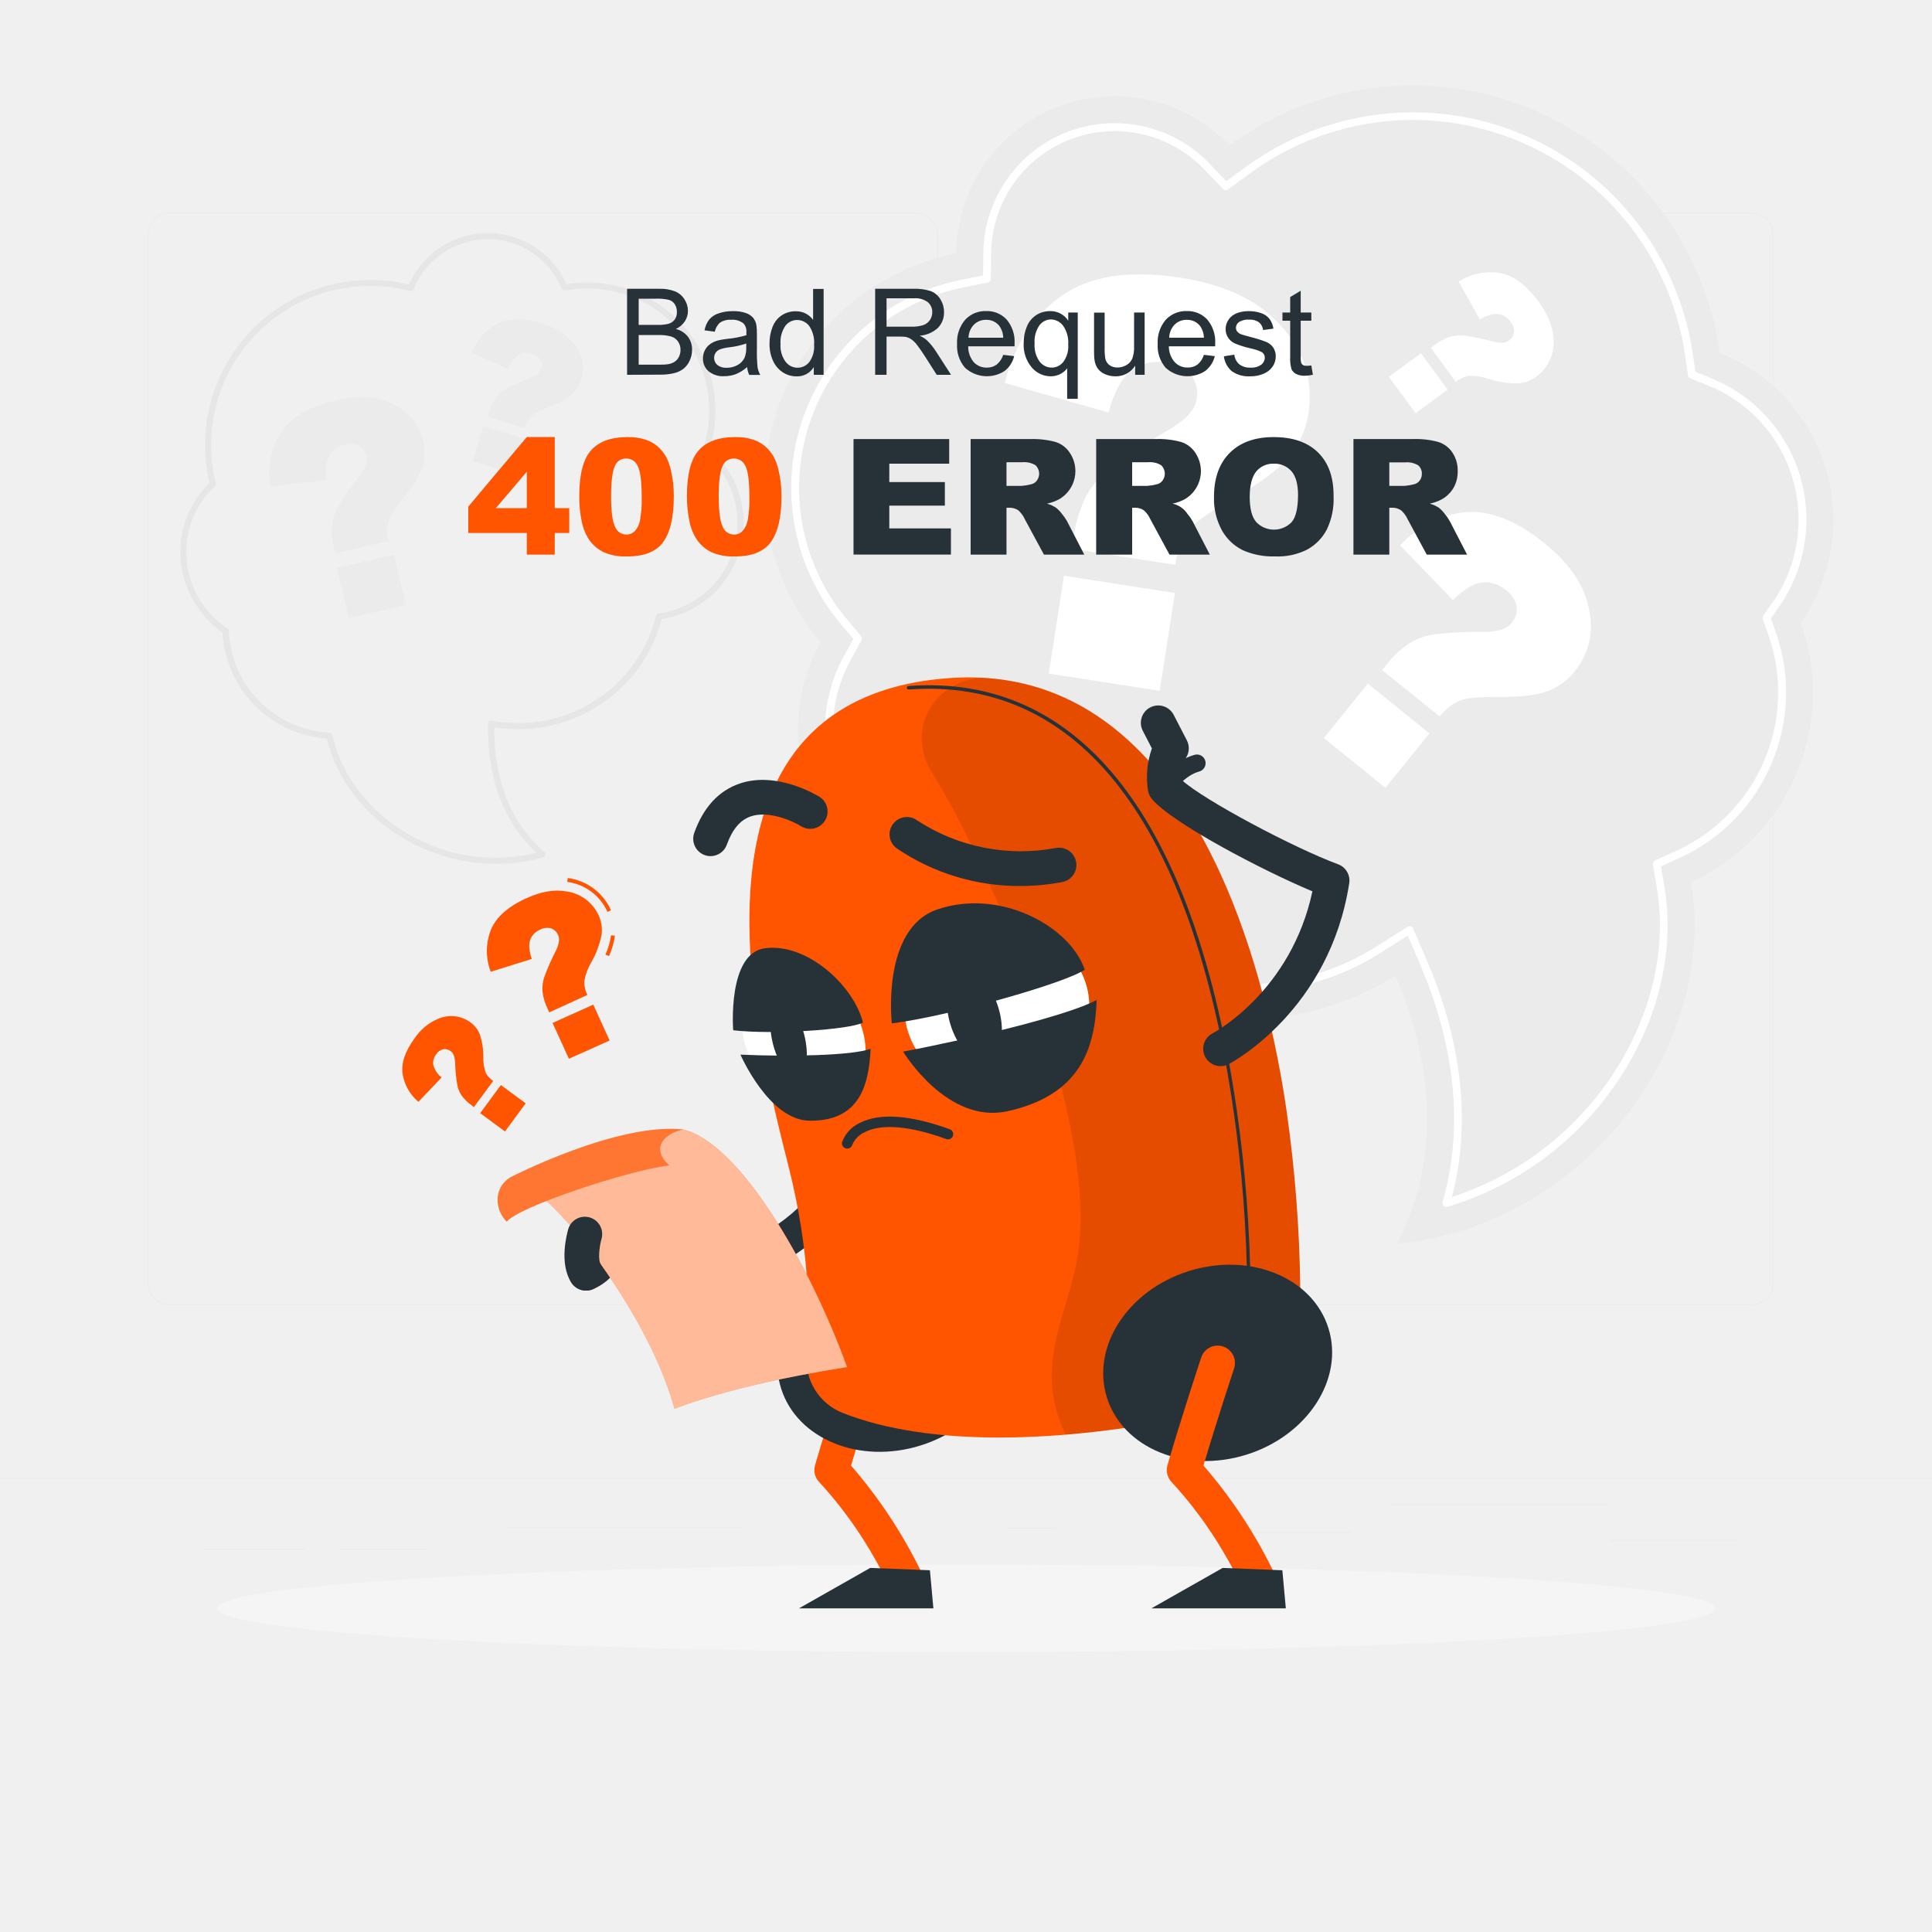
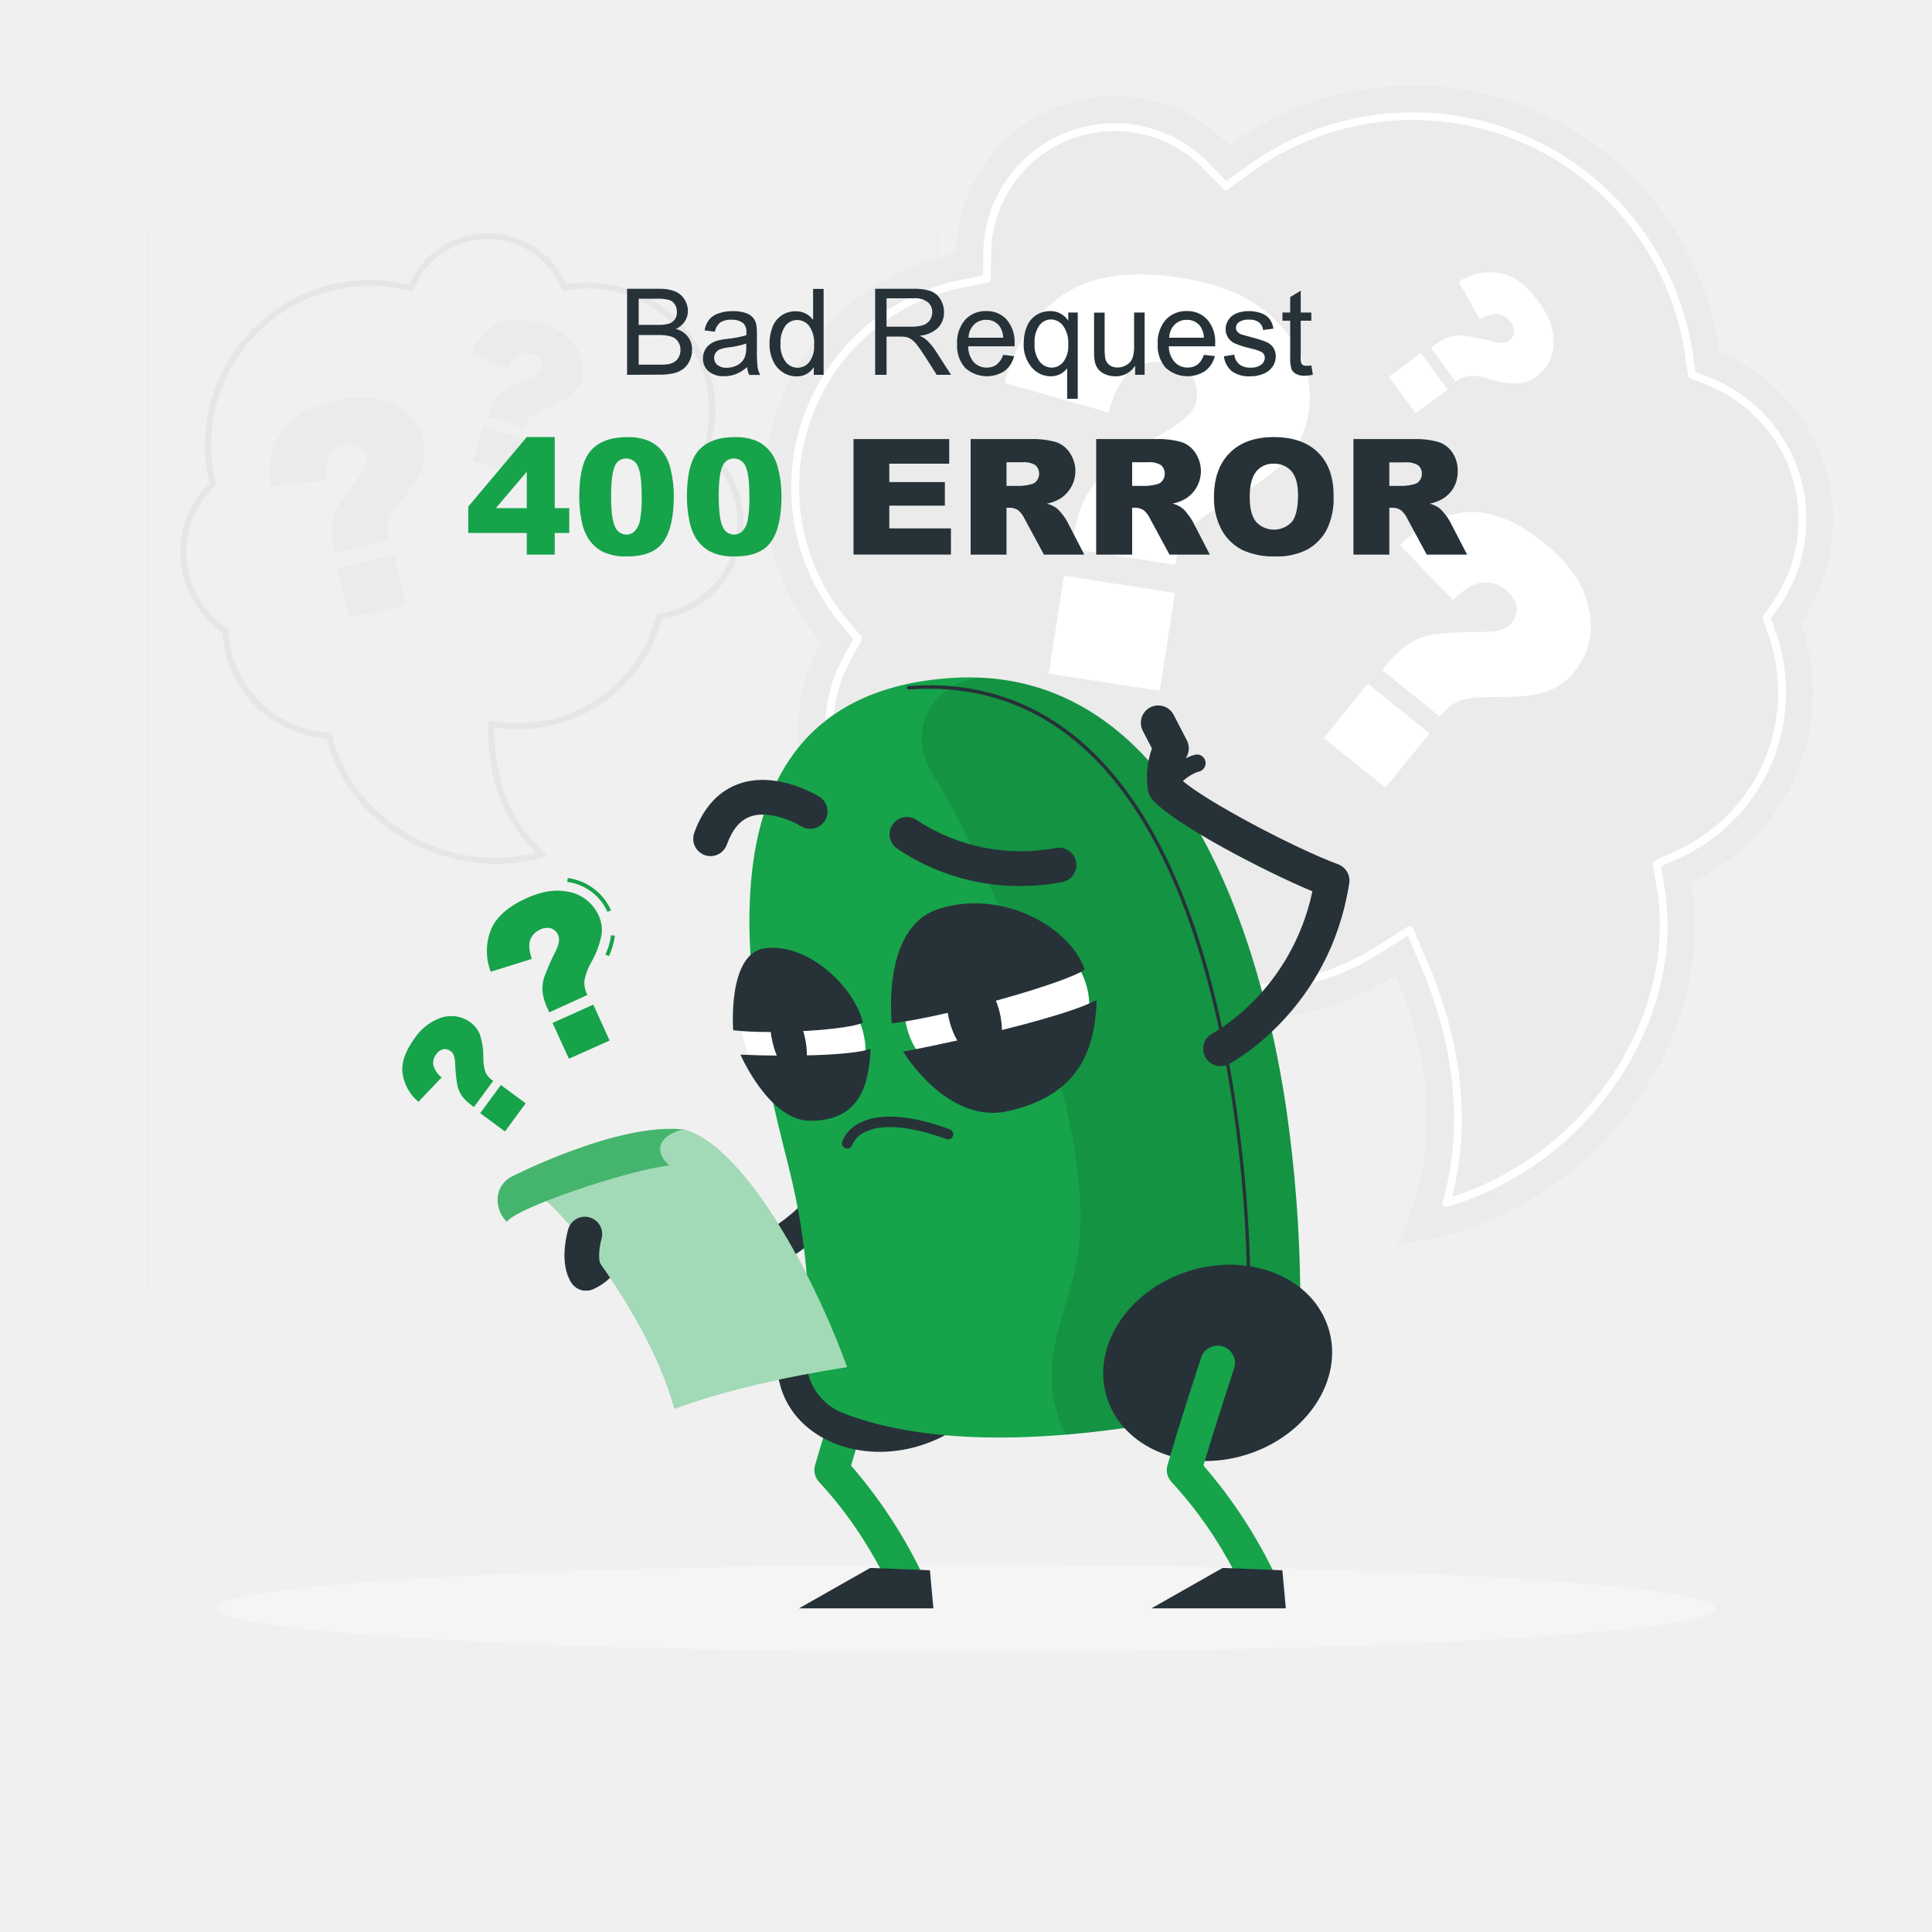
<svg xmlns="http://www.w3.org/2000/svg" viewBox="0 0 500 500">
  <g id="freepik--background-complete--inject-11">
    <rect y="382.4" width="500" height="0.25" style="fill:#ebebeb" />
    <rect x="416.78" y="398.49" width="33.12" height="0.25" style="fill:#ebebeb" />
    <rect x="260.33" y="395.36" width="12.89" height="0.25" style="fill:#ebebeb" />
    <rect x="322.53" y="396.42" width="27.14" height="0.25" style="fill:#ebebeb" />
    <rect x="359.67" y="389.21" width="56.11" height="0.25" style="fill:#ebebeb" />
    <rect x="52.46" y="400.78" width="26.53" height="0.25" style="fill:#ebebeb" />
    <rect x="87.89" y="400.78" width="23" height="0.25" style="fill:#ebebeb" />
    <rect x="131" y="395.24" width="60.81" height="0.25" style="fill:#ebebeb" />
    <path d="M237,337.8H43.91a5.71,5.71,0,0,1-5.7-5.71V60.66A5.71,5.71,0,0,1,43.91,55H237a5.71,5.71,0,0,1,5.71,5.71V332.09A5.71,5.71,0,0,1,237,337.8ZM43.91,55.2a5.46,5.46,0,0,0-5.45,5.46V332.09a5.46,5.46,0,0,0,5.45,5.46H237a5.47,5.47,0,0,0,5.46-5.46V60.66A5.47,5.47,0,0,0,237,55.2Z" style="fill:#ebebeb" />
    <path d="M453.31,337.8H260.21a5.72,5.72,0,0,1-5.71-5.71V60.66A5.72,5.72,0,0,1,260.21,55h193.1A5.71,5.71,0,0,1,459,60.66V332.09A5.71,5.71,0,0,1,453.31,337.8ZM260.21,55.2a5.47,5.47,0,0,0-5.46,5.46V332.09a5.47,5.47,0,0,0,5.46,5.46h193.1a5.47,5.47,0,0,0,5.46-5.46V60.66a5.47,5.47,0,0,0-5.46-5.46Z" style="fill:#ebebeb" />
    <path d="M467.06,194.17a53.79,53.79,0,0,0-1-33,46.49,46.49,0,0,0-21-69.85A80.24,80.24,0,0,0,318.17,37.61a41,41,0,0,0-70.69,27.93,61.91,61.91,0,0,0-35.12,100.65,46.59,46.59,0,0,0,27.83,67.36,46.39,46.39,0,0,0,24.11.46,71.94,71.94,0,0,0,96.82,18.46c7.53,17.49,13.71,43.73.4,69.46,48.35-4.74,83.26-51.11,76.14-93.6A54,54,0,0,0,467.06,194.17Z" style="fill:#ebebeb" />
    <path d="M374.32,312.33a1,1,0,0,1-.71-.29,1,1,0,0,1-.25-1c6.81-23.72.6-46.46-5.8-61.36l-3.25-7.55-6.94,4.41A64.92,64.92,0,0,1,270,229.9l-2.78-3.83-4.58,1.14a39.56,39.56,0,0,1-44.12-57.63l2.33-4.22-3.11-3.68A54.91,54.91,0,0,1,248.86,72.4l5.56-1.12.06-5.66a34,34,0,0,1,58.63-23.18l4.24,4.44,5-3.62a73.23,73.23,0,0,1,115.85,49l.57,4,3.79,1.5a39.47,39.47,0,0,1,17.81,59.33l-2.06,2.95,1.21,3.4A47.07,47.07,0,0,1,434.74,222l-4.87,2.24.89,5.28c3,18.13-2.43,37.93-15,54.33a81.06,81.06,0,0,1-41.18,28.47A.9.9,0,0,1,374.32,312.33Zm-9.55-72.65a1,1,0,0,1,.29,0,1,1,0,0,1,.62.56l3.71,8.62c6.38,14.83,12.55,37.29,6.37,60.93a79.13,79.13,0,0,0,38.43-27.24c12.22-16,17.54-35.2,14.6-52.78l-1-6a1,1,0,0,1,.56-1.08l5.56-2.55a45.05,45.05,0,0,0,23.69-56l-1.38-3.88a1,1,0,0,1,.13-.91l2.35-3.38a37.46,37.46,0,0,0-16.9-56.32l-4.34-1.72a1,1,0,0,1-.62-.79l-.65-4.61A71.21,71.21,0,0,0,323.49,44.87L317.82,49a1,1,0,0,1-1.31-.11l-4.85-5.07a32.15,32.15,0,0,0-23.16-9.9,32,32,0,0,0-32,31.71l-.07,6.48a1,1,0,0,1-.8,1l-6.35,1.28a52.91,52.91,0,0,0-30,86l3.55,4.21a1,1,0,0,1,.11,1.13l-2.66,4.82a38,38,0,0,0-3.26,7.81,37.59,37.59,0,0,0,45.15,46.91l5.24-1.3a1,1,0,0,1,1.05.38l3.17,4.37a62.87,62.87,0,0,0,84.71,16.15l7.93-5A1,1,0,0,1,364.77,239.68Z" style="fill:#fff" />
    <path d="M304.19,146.19,277.39,142l.41-2.68a33.61,33.61,0,0,1,3.28-10.87,25,25,0,0,1,5.84-7.08q3.61-3,15.72-10.26c4.29-2.52,6.64-5.06,7-7.65a8,8,0,0,0-1.35-6.39c-1.3-1.67-3.51-2.75-6.61-3.23a11.31,11.31,0,0,0-8.81,2q-3.8,2.81-6,10.92l-26.84-7.65q3.76-14.87,14.76-22.59t30.74-4.64q15.38,2.39,23.83,10.28,11.48,10.68,9.23,25.14a22.65,22.65,0,0,1-5.11,11q-4.18,5.06-15.67,11.5-8,4.55-10.4,7.67A18.73,18.73,0,0,0,304.19,146.19ZM275.36,149l28.71,4.47-3.94,25.32-28.71-4.47Z" style="fill:#fff" />
    <path d="M372.59,185.42l-14.88-12,1.21-1.49a23.85,23.85,0,0,1,5.85-5.47,17.83,17.83,0,0,1,6.07-2.25,103.76,103.76,0,0,1,13.24-.69q5.26,0,7-2.17a5.56,5.56,0,0,0,1.44-4.38,7,7,0,0,0-2.89-4.32,7.94,7.94,0,0,0-6.09-1.88q-3.32.36-7.53,4.53l-13.67-14.19q7.56-7.74,17-8.55t20.42,8.07q8.54,6.91,10.89,14.73,3.22,10.59-3.27,18.61a16,16,0,0,1-7,4.94q-4.35,1.59-13.64,1.46c-4.33,0-7.35.28-9.07,1A13.4,13.4,0,0,0,372.59,185.42ZM354,176.91l15.94,12.91-11.39,14.06L342.61,191Z" style="fill:#fff" />
    <path d="M376.75,98.8,370.31,90l.88-.65a13.82,13.82,0,0,1,4-2.16,10,10,0,0,1,3.67-.35,56.9,56.9,0,0,1,7.38,1.54c1.94.5,3.33.44,4.18-.18a3.21,3.21,0,0,0,1.43-2.2,4,4,0,0,0-1-2.8,4.57,4.57,0,0,0-3.08-1.92c-1.25-.18-2.85.28-4.8,1.4l-5.47-9.79a15.14,15.14,0,0,1,10.61-2.24q5.32.93,10.07,7.4,3.69,5.06,3.86,9.69a10.9,10.9,0,0,1-4.51,9.78A9.09,9.09,0,0,1,393,99.22a23.06,23.06,0,0,1-7.72-1.17,14.7,14.7,0,0,0-5.14-.78A7.6,7.6,0,0,0,376.75,98.8Zm-9-7.38,6.9,9.42-8.31,6.08-6.9-9.41Z" style="fill:#fff" />
    <path d="M128.34,223.57a46.93,46.93,0,0,1-24-6.65c-10.15-6-17.32-15.42-19.76-25.79a29.06,29.06,0,0,1-27-27.46A24.6,24.6,0,0,1,52,158.32,25,25,0,0,1,54.2,125a42.76,42.76,0,0,1,51.66-51.36,22.26,22.26,0,0,1,38-4.69,22.5,22.5,0,0,1,2.75,4.6,33.16,33.16,0,0,1,37,42.7,25.16,25.16,0,0,1-12.36,44,38.05,38.05,0,0,1-13.54,20.4,38.47,38.47,0,0,1-29.79,7.58c-.1,9.71,2.15,22.88,13,32.3a.8.8,0,0,1,.25.76.77.77,0,0,1-.55.58A44.1,44.1,0,0,1,128.34,223.57ZM95.73,74a41.22,41.22,0,0,0-39.9,51.07.77.77,0,0,1-.23.76,23.44,23.44,0,0,0-2.41,31.55,23.68,23.68,0,0,0,5.66,5.23.79.79,0,0,1,.36.62A27.49,27.49,0,0,0,85.3,189.6a.78.78,0,0,1,.72.62c2.21,10.17,9.2,19.41,19.16,25.35a44.63,44.63,0,0,0,33.63,5.14c-10.73-10-12.73-23.66-12.47-33.46a.8.8,0,0,1,.93-.76,36.84,36.84,0,0,0,42.56-27.16.77.77,0,0,1,.65-.59,23.59,23.59,0,0,0,11.69-41.64.78.78,0,0,1-.25-.85,31.59,31.59,0,0,0-35.69-41.07.78.78,0,0,1-.87-.47,20.69,20.69,0,0,0-38.31.13.8.8,0,0,1-.92.47A41.73,41.73,0,0,0,95.73,74Z" style="fill:#e6e6e6" />
    <path d="M100.59,140l-13.81,3.25-.32-1.38a17.34,17.34,0,0,1-.55-5.92,13,13,0,0,1,1.43-4.57,76.09,76.09,0,0,1,5.6-8.07c1.59-2.07,2.23-3.76,1.91-5.09a4.13,4.13,0,0,0-1.91-2.83,5.15,5.15,0,0,0-3.84-.27,5.91,5.91,0,0,0-3.87,2.71c-.86,1.41-1.11,3.56-.76,6.47L70,125.84A19.75,19.75,0,0,1,72.66,112q3.81-5.91,14-8.3,7.92-1.87,13.57.29,7.66,2.91,9.42,10.37a11.74,11.74,0,0,1-.3,6.36q-1,3.27-5.33,8.66-3,3.78-3.53,5.76A9.83,9.83,0,0,0,100.59,140Zm-13.42,7,14.8-3.48L105,156.56,90.25,160Z" style="fill:#ebebeb" />
    <path d="M135.75,110.79l-9.58-2.92.29-1a12.46,12.46,0,0,1,1.76-3.81,9.1,9.1,0,0,1,2.5-2.28A52.81,52.81,0,0,1,137,97.89q2.55-1,3-2.43a2.92,2.92,0,0,0-.16-2.41,3.68,3.68,0,0,0-2.25-1.53,4.19,4.19,0,0,0-3.32.29,7.18,7.18,0,0,0-2.76,3.68l-9.42-4.19a13.94,13.94,0,0,1,6.56-7.49q4.42-2.27,11.48-.11a16.11,16.11,0,0,1,8.18,5,9.94,9.94,0,0,1,2.08,9.66,8.35,8.35,0,0,1-2.44,3.78,21.52,21.52,0,0,1-6.33,3.4,13.78,13.78,0,0,0-4.2,2.26A7,7,0,0,0,135.75,110.79Zm-10.68-.47,10.26,3.12-2.75,9.06-10.27-3.12Z" style="fill:#ebebeb" />
  </g>
  <g id="freepik--Shadow--inject-11">
    <ellipse id="freepik--path--inject-11" cx="250" cy="416.24" rx="193.89" ry="11.32" style="fill:#f5f5f5" />
  </g>
  <g id="freepik--question-marks--inject-11">
-     <path d="M157.61,247.44l-.92-.39a18,18,0,0,0,1.45-5l1,.11A18.94,18.94,0,0,1,157.61,247.44ZM157.22,236a13.33,13.33,0,0,0-10.43-7.77l.16-1a14.31,14.31,0,0,1,11.18,8.35Z" style="fill:#FF5400" />
-     <path d="M152,257.5,142.14,262l-.44-1a13.27,13.27,0,0,1-1.29-4.33,10,10,0,0,1,.39-3.64,58.94,58.94,0,0,1,3-6.86q1.32-2.67.67-4.09a3.16,3.16,0,0,0-1.85-1.83,4,4,0,0,0-2.91.37,4.56,4.56,0,0,0-2.49,2.61q-.65,1.75.4,4.94L127,251.49a15,15,0,0,1,0-10.75q2-5,9.22-8.27c3.76-1.72,7.16-2.31,10.19-1.8a10.78,10.78,0,0,1,8.57,6.35,9,9,0,0,1,.72,4.8,23,23,0,0,1-2.7,7.26,14.49,14.49,0,0,0-1.78,4.83A7.49,7.49,0,0,0,152,257.5Zm-9,7.24L153.54,260l4.23,9.29L147.23,274Z" style="fill:#FF5400" />
-     <path d="M127.64,279.73l-5,6.8L122,286a10.64,10.64,0,0,1-2.53-2.47,7.67,7.67,0,0,1-1.11-2.63,42.47,42.47,0,0,1-.57-5.81c-.08-1.55-.45-2.56-1.1-3a2.46,2.46,0,0,0-2-.55,3.08,3.08,0,0,0-1.84,1.36,3.54,3.54,0,0,0-.71,2.72,6.09,6.09,0,0,0,2.15,3.22l-6,6.31a11.79,11.79,0,0,1-4.11-7.32q-.55-4.14,3.14-9.15a13.64,13.64,0,0,1,6.26-5.09,8.39,8.39,0,0,1,8.26,1.06,7,7,0,0,1,2.32,3,18.12,18.12,0,0,1,.92,6,11.36,11.36,0,0,0,.62,4A5.76,5.76,0,0,0,127.64,279.73Zm-3.37,8.36,5.36-7.28,6.42,4.73-5.36,7.28Z" style="fill:#FF5400" />
+     <path d="M157.61,247.44l-.92-.39a18,18,0,0,0,1.45-5l1,.11A18.94,18.94,0,0,1,157.61,247.44ZM157.22,236a13.33,13.33,0,0,0-10.43-7.77l.16-1a14.31,14.31,0,0,1,11.18,8.35Z" style="fill:#16a34a" />
+     <path d="M152,257.5,142.14,262l-.44-1a13.27,13.27,0,0,1-1.29-4.33,10,10,0,0,1,.39-3.64,58.94,58.94,0,0,1,3-6.86q1.32-2.67.67-4.09a3.16,3.16,0,0,0-1.85-1.83,4,4,0,0,0-2.91.37,4.56,4.56,0,0,0-2.49,2.61q-.65,1.75.4,4.94L127,251.49a15,15,0,0,1,0-10.75q2-5,9.22-8.27c3.76-1.72,7.16-2.31,10.19-1.8a10.78,10.78,0,0,1,8.57,6.35,9,9,0,0,1,.72,4.8,23,23,0,0,1-2.7,7.26,14.49,14.49,0,0,0-1.78,4.83A7.49,7.49,0,0,0,152,257.5Zm-9,7.24L153.54,260l4.23,9.29L147.23,274Z" style="fill:#16a34a" />
+     <path d="M127.64,279.73l-5,6.8L122,286a10.64,10.64,0,0,1-2.53-2.47,7.67,7.67,0,0,1-1.11-2.63,42.47,42.47,0,0,1-.57-5.81c-.08-1.55-.45-2.56-1.1-3a2.46,2.46,0,0,0-2-.55,3.08,3.08,0,0,0-1.84,1.36,3.54,3.54,0,0,0-.71,2.72,6.09,6.09,0,0,0,2.15,3.22l-6,6.31a11.79,11.79,0,0,1-4.11-7.32q-.55-4.14,3.14-9.15a13.64,13.64,0,0,1,6.26-5.09,8.39,8.39,0,0,1,8.26,1.06,7,7,0,0,1,2.32,3,18.12,18.12,0,0,1,.92,6,11.36,11.36,0,0,0,.62,4A5.76,5.76,0,0,0,127.64,279.73Zm-3.37,8.36,5.36-7.28,6.42,4.73-5.36,7.28Z" style="fill:#16a34a" />
  </g>
  <g id="freepik--Character--inject-11">
-     <path d="M234.09,412.64a4.5,4.5,0,0,1-4-2.43c-4-7.76-9.07-16.87-18.15-26.73a4.45,4.45,0,0,1-1-4.28c3.37-11.71,8.67-27.72,8.72-27.88a4.49,4.49,0,1,1,8.52,2.82c-.05.15-4.62,13.94-7.93,25.15a126.54,126.54,0,0,1,17.82,26.8,4.5,4.5,0,0,1-4,6.55Z" style="fill:#FF5400" />
+     <path d="M234.09,412.64a4.5,4.5,0,0,1-4-2.43c-4-7.76-9.07-16.87-18.15-26.73a4.45,4.45,0,0,1-1-4.28c3.37-11.71,8.67-27.72,8.72-27.88a4.49,4.49,0,1,1,8.52,2.82c-.05.15-4.62,13.94-7.93,25.15a126.54,126.54,0,0,1,17.82,26.8,4.5,4.5,0,0,1-4,6.55Z" style="fill:#16a34a" />
    <polygon points="241.56 416.24 206.77 416.24 225.21 405.78 240.66 406.38 241.56 416.24" style="fill:#263238" />
    <ellipse cx="230.8" cy="350.34" rx="30.04" ry="24.9" transform="translate(-94.01 84.81) rotate(-17.36)" style="fill:#263238" />
    <path d="M151.65,334a4.49,4.49,0,0,1-1.72-8.63,5,5,0,0,0,3-3.77,4.48,4.48,0,0,1,3.67-4,33.55,33.55,0,0,0,3.3-.85c6.08-1.77,13.61-4,37.31,2.66,23.38-13.07,23.65-37.59,23.65-38.65a4.5,4.5,0,0,1,4.47-4.5h0a4.49,4.49,0,0,1,4.49,4.45c0,1.31-.14,32.09-30,47.5a4.45,4.45,0,0,1-3.3.32c-22.6-6.52-29-4.66-34.07-3.17l-1.38.4a13.83,13.83,0,0,1-7.64,7.89A4.51,4.51,0,0,1,151.65,334Z" style="fill:#263238" />
-     <path d="M204.08,301.89c-8.51-33.82-31.18-121.06,41.47-126.39,65.18-4.79,83.06,82,87.41,112a351.65,351.65,0,0,1,3.54,45.82,33.29,33.29,0,0,1-26.76,33c-35.51,7.22-69.11,8.24-91.75-.69a14.86,14.86,0,0,1-9.23-15.21C209.63,340.74,209.65,324,204.08,301.89Z" style="fill:#FF5400" />
+     <path d="M204.08,301.89c-8.51-33.82-31.18-121.06,41.47-126.39,65.18-4.79,83.06,82,87.41,112a351.65,351.65,0,0,1,3.54,45.82,33.29,33.29,0,0,1-26.76,33c-35.51,7.22-69.11,8.24-91.75-.69a14.86,14.86,0,0,1-9.23-15.21C209.63,340.74,209.65,324,204.08,301.89Z" style="fill:#16a34a" />
    <path d="M333,287.52c-4.1-28.32-20.22-107-76.66-112a16.39,16.39,0,0,0-16.07,8.51c-2.52,4.88-2.44,10.79,1.33,16.64C254,220,283.67,286.67,279.19,323c-2,16.53-12.41,29.73-3.39,48.31a291.16,291.16,0,0,0,33.94-5,33.29,33.29,0,0,0,26.76-33A351.65,351.65,0,0,0,333,287.52Z" style="opacity:0.1" />
    <path d="M323.24,333.79a.45.45,0,0,1-.45-.44,348.57,348.57,0,0,0-3.53-45.76c-10.8-74.66-39.87-112.41-84.1-109.15a.45.45,0,0,1-.48-.42.46.46,0,0,1,.42-.48c44.75-3.3,74.17,34.72,85,109.92a352.14,352.14,0,0,1,3.54,45.88.45.45,0,0,1-.45.45Z" style="fill:#263238" />
    <ellipse cx="315.12" cy="352.73" rx="30.04" ry="24.9" transform="translate(-90.88 110.07) rotate(-17.36)" style="fill:#263238" />
-     <path d="M325.3,412.64a4.49,4.49,0,0,1-4-2.43c-4-7.76-9.07-16.87-18.16-26.73a4.5,4.5,0,0,1-1-4.28c3.38-11.71,8.67-27.72,8.73-27.88a4.48,4.48,0,1,1,8.51,2.82c-.05.15-4.61,13.94-7.92,25.15a126.07,126.07,0,0,1,17.81,26.8,4.5,4.5,0,0,1-4,6.55Z" style="fill:#FF5400" />
+     <path d="M325.3,412.64a4.49,4.49,0,0,1-4-2.43c-4-7.76-9.07-16.87-18.16-26.73a4.5,4.5,0,0,1-1-4.28c3.38-11.71,8.67-27.72,8.73-27.88a4.48,4.48,0,1,1,8.51,2.82c-.05.15-4.61,13.94-7.92,25.15a126.07,126.07,0,0,1,17.81,26.8,4.5,4.5,0,0,1-4,6.55Z" style="fill:#16a34a" />
    <path d="M315.88,275.91a4.49,4.49,0,0,1-2.1-8.46h0c.86-.46,20.39-11.13,25.87-36.77-13-5.44-36.42-17.73-41.54-23.91a4.62,4.62,0,0,1-1-2.08,22.37,22.37,0,0,1,1-11l-2.36-4.56a4.49,4.49,0,0,1,8-4.12l3.39,6.56A4.46,4.46,0,0,1,307,196a11,11,0,0,0-1.12,5.91c5.77,5.21,29,17.54,40.43,21.77a4.48,4.48,0,0,1,2.87,4.89c-5.07,32.77-30.14,46.27-31.2,46.83A4.48,4.48,0,0,1,315.88,275.91Z" style="fill:#263238" />
    <path d="M301.57,206.15a2.25,2.25,0,0,1-1.88-3.47c.16-.24,3.86-5.83,9.5-7.34a2.24,2.24,0,1,1,1.16,4.33c-3.93,1.06-6.88,5.42-6.9,5.46A2.24,2.24,0,0,1,301.57,206.15Z" style="fill:#263238" />
    <polygon points="332.77 416.24 297.98 416.24 316.42 405.78 331.87 406.38 332.77 416.24" style="fill:#263238" />
    <ellipse cx="258.01" cy="260.82" rx="23.92" ry="21.53" transform="translate(-21.99 23.76) rotate(-5.06)" style="fill:#fff" />
    <ellipse cx="252.18" cy="262.92" rx="6.57" ry="11.96" transform="translate(-62.39 79.17) rotate(-15.9)" style="fill:#263238" />
    <path d="M230.8,264.86c15.1-1.94,45-10.47,49.93-13.91-3.88-11.36-22-21.08-38.12-15.6C228,240.28,230.8,264.86,230.8,264.86Z" style="fill:#263238" />
    <path d="M233.73,272.16c18.75-3.56,43.12-9.54,50.09-13.37-.43,12.22-4,24.61-23.12,28.8C245.06,291,233.73,272.16,233.73,272.16Z" style="fill:#263238" />
    <ellipse cx="208.01" cy="268.36" rx="14.72" ry="18.63" transform="translate(-113.55 159.34) rotate(-33.49)" style="fill:#fff" />
    <path d="M208.34,268.68c1.13,5.36.15,9.83-2.2,10s-5.17-4.06-6.31-9.42-.15-9.82,2.19-10S207.2,263.32,208.34,268.68Z" style="fill:#263238" />
    <path d="M189.75,266.63c10.13,1.19,30.25-.14,33.59-2C220.87,255,208.89,244,198,245.4,188.18,246.66,189.75,266.63,189.75,266.63Z" style="fill:#263238" />
    <path d="M191.63,272.94c12.59.57,29,.25,33.68-1.52-.43,9.61-2.95,18.77-15.81,18.62C199,289.92,191.63,272.94,191.63,272.94Z" style="fill:#263238" />
    <path d="M264.09,229.3A56.43,56.43,0,0,1,232,219.5a4.48,4.48,0,0,1,5.41-7.15,49,49,0,0,0,35.84,7.11,4.48,4.48,0,1,1,1.67,8.81A58.41,58.41,0,0,1,264.09,229.3Z" style="fill:#263238" />
    <path d="M183.88,221.57a4.5,4.5,0,0,1-4.22-6c2.37-6.62,6.32-10.91,11.72-12.77,9.78-3.37,20.32,3.18,20.77,3.46a4.49,4.49,0,0,1-4.78,7.6c-2-1.27-8.37-4.21-13.1-2.57-2.72.95-4.74,3.34-6.17,7.32A4.49,4.49,0,0,1,183.88,221.57Z" style="fill:#263238" />
    <path d="M219.23,297.25a1.19,1.19,0,0,1-.37-.06,1.33,1.33,0,0,1-.92-1.64,8.74,8.74,0,0,1,4.56-4.93c5.14-2.65,13-2.1,23.31,1.63a1.34,1.34,0,0,1,.8,1.73,1.33,1.33,0,0,1-1.72.8c-11.83-4.28-18-3.36-21-1.82a6.25,6.25,0,0,0-3.32,3.33A1.35,1.35,0,0,1,219.23,297.25Z" style="fill:#263238" />
-     <path d="M176.88,292.32a119.22,119.22,0,0,0-44.78,13.15c7.72-1.46,35.35,32.73,42.45,59.09,13.11-4.85,28.39-8.16,44.68-10.75C209.36,326.64,191.31,295.85,176.88,292.32Z" style="fill:#FF5400" />
+     <path d="M176.88,292.32a119.22,119.22,0,0,0-44.78,13.15c7.72-1.46,35.35,32.73,42.45,59.09,13.11-4.85,28.39-8.16,44.68-10.75C209.36,326.64,191.31,295.85,176.88,292.32Z" style="fill:#16a34a" />
    <path d="M176.88,292.32a119.22,119.22,0,0,0-44.78,13.15c7.72-1.46,35.35,32.73,42.45,59.09,13.11-4.85,28.39-8.16,44.68-10.75C209.36,326.64,191.31,295.85,176.88,292.32Z" style="fill:#fff;opacity:0.6" />
-     <path d="M176.88,292.32c-17.08-1.93-44.81,12.37-44.81,12.37-4.91,3.13-3.58,9-.9,11.49,2.57-3.69,31.23-13.29,42-14.58C167.82,296.64,172.8,293,176.88,292.32Z" style="fill:#FF5400" />
+     <path d="M176.88,292.32c-17.08-1.93-44.81,12.37-44.81,12.37-4.91,3.13-3.58,9-.9,11.49,2.57-3.69,31.23-13.29,42-14.58C167.82,296.64,172.8,293,176.88,292.32Z" style="fill:#16a34a" />
    <path d="M176.88,292.32c-17.08-1.93-44.81,12.37-44.81,12.37-4.91,3.13-3.58,9-.9,11.49,2.57-3.69,31.23-13.29,42-14.58C167.82,296.64,172.8,293,176.88,292.32Z" style="fill:#fff;opacity:0.2" />
    <path d="M151.66,334a4.52,4.52,0,0,1-3.77-2c-3.25-5-1.22-12.59-.78-14.07a4.49,4.49,0,0,1,8.6,2.56c-.73,2.51-.88,5.72-.3,6.6a4.49,4.49,0,0,1-1.31,6.21A4.38,4.38,0,0,1,151.66,334Z" style="fill:#263238" />
  </g>
  <g id="freepik--error-400--inject-11">
-     <path d="M136.33,137.94H121.19v-6.83l15.14-18h7.24V131.5h3.75v6.44h-3.75v5.59h-7.24Zm0-6.44v-9.41l-8,9.41Z" style="fill:#FF5400" />
-     <path d="M149.91,128.46q0-8.52,3.07-11.93t9.35-3.41a13.92,13.92,0,0,1,5,.75,9.19,9.19,0,0,1,3.16,1.93,10.55,10.55,0,0,1,1.93,2.51,13.28,13.28,0,0,1,1.13,3.07,28.57,28.57,0,0,1,.83,7q0,8.13-2.75,11.91T162.11,144a13.31,13.31,0,0,1-6.1-1.2,9.93,9.93,0,0,1-3.82-3.53,13.29,13.29,0,0,1-1.68-4.52A30.94,30.94,0,0,1,149.91,128.46Zm8.24,0q0,5.72,1,7.8a3.17,3.17,0,0,0,2.93,2.09,3,3,0,0,0,2.19-.89,5.44,5.44,0,0,0,1.36-2.8,28.82,28.82,0,0,0,.44-6c0-4-.33-6.64-1-8a3.22,3.22,0,0,0-3-2,3.08,3.08,0,0,0-3,2.09Q158.16,122.82,158.15,128.48Z" style="fill:#FF5400" />
-     <path d="M177.77,128.46q0-8.52,3.07-11.93t9.35-3.41a13.92,13.92,0,0,1,5,.75,9.19,9.19,0,0,1,3.16,1.93,10.29,10.29,0,0,1,1.93,2.51,13.28,13.28,0,0,1,1.13,3.07,28.57,28.57,0,0,1,.84,7q0,8.13-2.76,11.91T190,144a13.31,13.31,0,0,1-6.1-1.2,9.83,9.83,0,0,1-3.81-3.53,13.08,13.08,0,0,1-1.69-4.52A30.94,30.94,0,0,1,177.77,128.46Zm8.24,0q0,5.72,1,7.8a3.17,3.17,0,0,0,2.93,2.09,3,3,0,0,0,2.19-.89,5.52,5.52,0,0,0,1.37-2.8,29.55,29.55,0,0,0,.44-6q0-6-1-8a3.24,3.24,0,0,0-3-2,3.09,3.09,0,0,0-3,2.09Q186,122.82,186,128.48Z" style="fill:#FF5400" />
+     <path d="M136.33,137.94H121.19v-6.83l15.14-18h7.24V131.5h3.75v6.44h-3.75v5.59h-7.24Zm0-6.44v-9.41l-8,9.41Z" style="fill:#16a34a" />
+     <path d="M149.91,128.46q0-8.52,3.07-11.93t9.35-3.41a13.92,13.92,0,0,1,5,.75,9.19,9.19,0,0,1,3.16,1.93,10.55,10.55,0,0,1,1.93,2.51,13.28,13.28,0,0,1,1.13,3.07,28.57,28.57,0,0,1,.83,7q0,8.13-2.75,11.91T162.11,144a13.31,13.31,0,0,1-6.1-1.2,9.93,9.93,0,0,1-3.82-3.53,13.29,13.29,0,0,1-1.68-4.52A30.94,30.94,0,0,1,149.91,128.46Zm8.24,0q0,5.72,1,7.8a3.17,3.17,0,0,0,2.93,2.09,3,3,0,0,0,2.19-.89,5.44,5.44,0,0,0,1.36-2.8,28.82,28.82,0,0,0,.44-6c0-4-.33-6.64-1-8a3.22,3.22,0,0,0-3-2,3.08,3.08,0,0,0-3,2.09Q158.16,122.82,158.15,128.48Z" style="fill:#16a34a" />
+     <path d="M177.77,128.46q0-8.52,3.07-11.93t9.35-3.41a13.92,13.92,0,0,1,5,.75,9.19,9.19,0,0,1,3.16,1.93,10.29,10.29,0,0,1,1.93,2.51,13.28,13.28,0,0,1,1.13,3.07,28.57,28.57,0,0,1,.84,7q0,8.13-2.76,11.91T190,144a13.31,13.31,0,0,1-6.1-1.2,9.83,9.83,0,0,1-3.81-3.53,13.08,13.08,0,0,1-1.69-4.52A30.94,30.94,0,0,1,177.77,128.46Zm8.24,0q0,5.72,1,7.8a3.17,3.17,0,0,0,2.93,2.09,3,3,0,0,0,2.19-.89,5.52,5.52,0,0,0,1.37-2.8,29.55,29.55,0,0,0,.44-6q0-6-1-8a3.24,3.24,0,0,0-3-2,3.09,3.09,0,0,0-3,2.09Q186,122.82,186,128.48Z" style="fill:#16a34a" />
    <path d="M220.89,113.63h24.76V120h-15.5v4.76h14.38v6.1H230.15v5.89H246.1v6.77H220.89Z" style="fill:#263238" />
    <path d="M251.2,143.53v-29.9h15.4a22.37,22.37,0,0,1,6.55.74,6.91,6.91,0,0,1,3.65,2.72,8.43,8.43,0,0,1-2.6,12.06,11.28,11.28,0,0,1-3.24,1.19,8.81,8.81,0,0,1,2.4,1.1,9,9,0,0,1,1.48,1.57,11.39,11.39,0,0,1,1.3,1.86l4.47,8.66H270.17l-4.94-9.14a6.84,6.84,0,0,0-1.67-2.3,3.89,3.89,0,0,0-2.26-.69h-.82v12.13Zm9.28-17.78h3.9a14.16,14.16,0,0,0,2.44-.41,2.46,2.46,0,0,0,1.5-.94,3,3,0,0,0-.33-4,5.64,5.64,0,0,0-3.45-.77h-4.06Z" style="fill:#263238" />
    <path d="M283.69,143.53v-29.9h15.4a22.32,22.32,0,0,1,6.55.74,6.91,6.91,0,0,1,3.65,2.72,8.45,8.45,0,0,1-2.59,12.06,11.24,11.24,0,0,1-3.25,1.19,6.19,6.19,0,0,1,3.88,2.67,11.39,11.39,0,0,1,1.3,1.86l4.47,8.66H302.66l-4.94-9.14a6.84,6.84,0,0,0-1.67-2.3,3.89,3.89,0,0,0-2.26-.69H293v12.13ZM293,125.75h3.9a14.16,14.16,0,0,0,2.44-.41,2.41,2.41,0,0,0,1.5-.94,3,3,0,0,0-.33-4,5.6,5.6,0,0,0-3.45-.77H293Z" style="fill:#263238" />
    <path d="M314.18,128.6q0-7.32,4.08-11.4t11.36-4.08q7.47,0,11.51,4t4,11.23A18.32,18.32,0,0,1,343.4,137a12.54,12.54,0,0,1-5.1,5.23A16.86,16.86,0,0,1,330,144a19.18,19.18,0,0,1-8.37-1.61,12.6,12.6,0,0,1-5.38-5.1A16.94,16.94,0,0,1,314.18,128.6Zm9.24,0q0,4.53,1.69,6.51a6.35,6.35,0,0,0,9.18,0q1.63-1.94,1.64-7,0-4.21-1.71-6.17a5.83,5.83,0,0,0-4.62-1.94,5.59,5.59,0,0,0-4.48,2C324,123.41,323.42,125.6,323.42,128.64Z" style="fill:#263238" />
    <path d="M350.27,143.53v-29.9h15.39a22.32,22.32,0,0,1,6.55.74,6.87,6.87,0,0,1,3.65,2.72,8.2,8.2,0,0,1,1.39,4.84,8.34,8.34,0,0,1-1.06,4.3,8.25,8.25,0,0,1-2.92,2.92,11.28,11.28,0,0,1-3.24,1.19,8.81,8.81,0,0,1,2.4,1.1,9.36,9.36,0,0,1,1.48,1.57,11.19,11.19,0,0,1,1.29,1.86l4.48,8.66H369.24l-4.94-9.14a7,7,0,0,0-1.67-2.3,3.92,3.92,0,0,0-2.27-.69h-.81v12.13Zm9.28-17.78h3.89a14.23,14.23,0,0,0,2.45-.41,2.46,2.46,0,0,0,1.5-.94,2.74,2.74,0,0,0,.58-1.73,2.77,2.77,0,0,0-.92-2.23,5.6,5.6,0,0,0-3.45-.77h-4.05Z" style="fill:#263238" />
  </g>
  <g id="freepik--bad-request--inject-11">
    <path d="M162.29,97V74.74h8.36a10.3,10.3,0,0,1,4.09.68,5.23,5.23,0,0,1,2.42,2.08,5.53,5.53,0,0,1,.88,2.94,5,5,0,0,1-.78,2.69,5.61,5.61,0,0,1-2.34,2,5.82,5.82,0,0,1,3.11,2,5.43,5.43,0,0,1,1.08,3.37,6.48,6.48,0,0,1-.66,2.91,5.63,5.63,0,0,1-1.63,2.08,6.78,6.78,0,0,1-2.44,1.1,14.78,14.78,0,0,1-3.59.37Zm3-12.92h4.82a10.44,10.44,0,0,0,2.81-.26,3.12,3.12,0,0,0,1.69-1.1,3.22,3.22,0,0,0,.57-1.95,3.52,3.52,0,0,0-.53-2,2.66,2.66,0,0,0-1.52-1.16,12.63,12.63,0,0,0-3.39-.31h-4.45Zm0,10.29h5.55a13,13,0,0,0,2-.1,4.78,4.78,0,0,0,1.7-.61,3.25,3.25,0,0,0,1.13-1.24,3.92,3.92,0,0,0,.44-1.88,3.65,3.65,0,0,0-.64-2.16,3.25,3.25,0,0,0-1.77-1.29,10.85,10.85,0,0,0-3.26-.38h-5.15Z" style="fill:#263238" />
    <path d="M193.36,95a10.44,10.44,0,0,1-2.93,1.83,8.56,8.56,0,0,1-3,.53,5.83,5.83,0,0,1-4.08-1.3,4.27,4.27,0,0,1-1.43-3.32A4.5,4.5,0,0,1,183.85,89a6.45,6.45,0,0,1,2-.9,19.45,19.45,0,0,1,2.43-.41,25.08,25.08,0,0,0,4.88-.94c0-.38,0-.61,0-.72a3,3,0,0,0-.77-2.35,4.58,4.58,0,0,0-3.12-.93,4.87,4.87,0,0,0-2.85.68A4.18,4.18,0,0,0,185,85.85l-2.67-.36a6.59,6.59,0,0,1,1.2-2.78A5.3,5.3,0,0,1,186,81.09a10.84,10.84,0,0,1,3.67-.57A9.81,9.81,0,0,1,193,81a4.44,4.44,0,0,1,1.9,1.23,4.32,4.32,0,0,1,.85,1.86,15.39,15.39,0,0,1,.14,2.52v3.65a38.26,38.26,0,0,0,.17,4.82,6.17,6.17,0,0,0,.69,1.94H193.9A5.81,5.81,0,0,1,193.36,95Zm-.23-6.11a20,20,0,0,1-4.47,1,10.61,10.61,0,0,0-2.39.54,2.5,2.5,0,0,0-1.08.89,2.43,2.43,0,0,0,.45,3.13,3.62,3.62,0,0,0,2.43.73,5.66,5.66,0,0,0,2.81-.7,4.28,4.28,0,0,0,1.81-1.89,6.69,6.69,0,0,0,.44-2.74Z" style="fill:#263238" />
    <path d="M210.61,97V95a5,5,0,0,1-4.52,2.4,6.32,6.32,0,0,1-3.54-1.07,6.93,6.93,0,0,1-2.51-3,10.14,10.14,0,0,1-.89-4.38,11.63,11.63,0,0,1,.8-4.39,6.35,6.35,0,0,1,2.42-3,6.46,6.46,0,0,1,3.6-1,5.37,5.37,0,0,1,2.6.61,5.49,5.49,0,0,1,1.86,1.61v-8h2.72V97ZM202,89a7,7,0,0,0,1.31,4.63,3.92,3.92,0,0,0,3.08,1.54,3.87,3.87,0,0,0,3.05-1.47,6.74,6.74,0,0,0,1.25-4.47,7.63,7.63,0,0,0-1.27-4.87,3.94,3.94,0,0,0-3.15-1.55,3.82,3.82,0,0,0-3,1.49A7.39,7.39,0,0,0,202,89Z" style="fill:#263238" />
    <path d="M226.49,97V74.74h9.88a13.13,13.13,0,0,1,4.53.6,5,5,0,0,1,2.48,2.12,6.3,6.3,0,0,1,.93,3.36,5.6,5.6,0,0,1-1.54,4A7.75,7.75,0,0,1,238,86.88,7.75,7.75,0,0,1,239.81,88a15.2,15.2,0,0,1,2.45,3L246.13,97h-3.71l-2.95-4.63c-.86-1.34-1.57-2.36-2.12-3.07a6.67,6.67,0,0,0-1.5-1.49,4.48,4.48,0,0,0-1.35-.6,9,9,0,0,0-1.64-.1h-3.42V97Zm2.95-12.45h6.34a9.48,9.48,0,0,0,3.16-.41,3.43,3.43,0,0,0,1.74-1.34,3.65,3.65,0,0,0,.59-2,3.32,3.32,0,0,0-1.15-2.6,5.36,5.36,0,0,0-3.62-1h-7.06Z" style="fill:#263238" />
    <path d="M259.63,91.83l2.83.34A6.88,6.88,0,0,1,260,96a8.4,8.4,0,0,1-10.24-.81,8.56,8.56,0,0,1-2.07-6.12,8.9,8.9,0,0,1,2.1-6.32,7.08,7.08,0,0,1,5.44-2.25,6.91,6.91,0,0,1,5.29,2.2,8.8,8.8,0,0,1,2.05,6.2c0,.16,0,.41,0,.73h-12A6.25,6.25,0,0,0,252,93.72a4.46,4.46,0,0,0,3.37,1.42,4.16,4.16,0,0,0,2.57-.79A5.31,5.31,0,0,0,259.63,91.83Zm-9-4.43h9a5.49,5.49,0,0,0-1-3.05,4.18,4.18,0,0,0-3.39-1.58A4.34,4.34,0,0,0,252.07,84,5,5,0,0,0,250.65,87.4Z" style="fill:#263238" />
    <path d="M276.18,103.21v-7.9a5,5,0,0,1-1.78,1.49,5.32,5.32,0,0,1-2.44.59,6.45,6.45,0,0,1-4.95-2.3,9,9,0,0,1-2.08-6.29,10.8,10.8,0,0,1,.85-4.36,6.31,6.31,0,0,1,2.45-2.93,6.53,6.53,0,0,1,3.51-1A5.42,5.42,0,0,1,276.46,83V80.88h2.46v22.33Zm-8.43-14.3a7.15,7.15,0,0,0,1.3,4.67,4,4,0,0,0,3.14,1.56,3.84,3.84,0,0,0,3-1.48,6.78,6.78,0,0,0,1.27-4.51,7.58,7.58,0,0,0-1.33-4.85A4,4,0,0,0,272,82.67a3.76,3.76,0,0,0-3,1.52A7.36,7.36,0,0,0,267.75,88.91Z" style="fill:#263238" />
    <path d="M293.78,97V94.65a5.89,5.89,0,0,1-5.12,2.74,6.48,6.48,0,0,1-2.67-.55,4.37,4.37,0,0,1-1.83-1.37,5,5,0,0,1-.85-2,14,14,0,0,1-.17-2.56v-10h2.74v9a16,16,0,0,0,.17,2.89,2.83,2.83,0,0,0,1.09,1.7,3.41,3.41,0,0,0,2.07.61,4.51,4.51,0,0,0,2.31-.63,3.49,3.49,0,0,0,1.53-1.72,8.54,8.54,0,0,0,.45-3.15V80.88h2.73V97Z" style="fill:#263238" />
    <path d="M311.57,91.83l2.83.34A6.93,6.93,0,0,1,311.92,96a8.4,8.4,0,0,1-10.24-.81,8.56,8.56,0,0,1-2.07-6.12,8.94,8.94,0,0,1,2.09-6.32,7.12,7.12,0,0,1,5.45-2.25,6.91,6.91,0,0,1,5.29,2.2,8.8,8.8,0,0,1,2.05,6.2c0,.16,0,.41,0,.73h-12a6.2,6.2,0,0,0,1.51,4.07,4.44,4.44,0,0,0,3.37,1.42,4.16,4.16,0,0,0,2.57-.79A5.31,5.31,0,0,0,311.57,91.83Zm-9-4.43h9a5.49,5.49,0,0,0-1-3.05,4.2,4.2,0,0,0-3.39-1.58A4.34,4.34,0,0,0,304,84,5,5,0,0,0,302.59,87.4Z" style="fill:#263238" />
    <path d="M316.74,92.21l2.7-.43a3.8,3.8,0,0,0,1.27,2.49,4.43,4.43,0,0,0,2.91.87,4.29,4.29,0,0,0,2.8-.77,2.28,2.28,0,0,0,.91-1.8,1.68,1.68,0,0,0-.8-1.46,12.38,12.38,0,0,0-2.8-.93,24.64,24.64,0,0,1-4.17-1.31,4,4,0,0,1-2.37-3.7,4.15,4.15,0,0,1,.5-2A4.47,4.47,0,0,1,319,81.64a5.89,5.89,0,0,1,1.74-.8,8.59,8.59,0,0,1,2.37-.32,9.41,9.41,0,0,1,3.33.54,4.49,4.49,0,0,1,2.12,1.49,5.79,5.79,0,0,1,1,2.5l-2.68.36a2.91,2.91,0,0,0-1.06-2,3.88,3.88,0,0,0-2.47-.69,4.46,4.46,0,0,0-2.69.62,1.82,1.82,0,0,0-.8,1.46,1.55,1.55,0,0,0,.33,1,2.47,2.47,0,0,0,1.05.73c.27.1,1.08.33,2.42.69a34.72,34.72,0,0,1,4.05,1.27,4.16,4.16,0,0,1,1.8,1.44,4,4,0,0,1,.65,2.34,4.63,4.63,0,0,1-.79,2.58A5.22,5.22,0,0,1,327,96.73a8.38,8.38,0,0,1-3.4.66,7.6,7.6,0,0,1-4.8-1.31A6,6,0,0,1,316.74,92.21Z" style="fill:#263238" />
    <path d="M339.37,94.58l.4,2.41a9.75,9.75,0,0,1-2.07.25,4.57,4.57,0,0,1-2.31-.48,2.64,2.64,0,0,1-1.16-1.23,10,10,0,0,1-.33-3.23V83h-2V80.88h2v-4l2.72-1.64v5.64h2.75V83h-2.75v9.44a5,5,0,0,0,.14,1.5,1.23,1.23,0,0,0,.47.54,1.86,1.86,0,0,0,.94.19A9,9,0,0,0,339.37,94.58Z" style="fill:#263238" />
  </g>
</svg>
